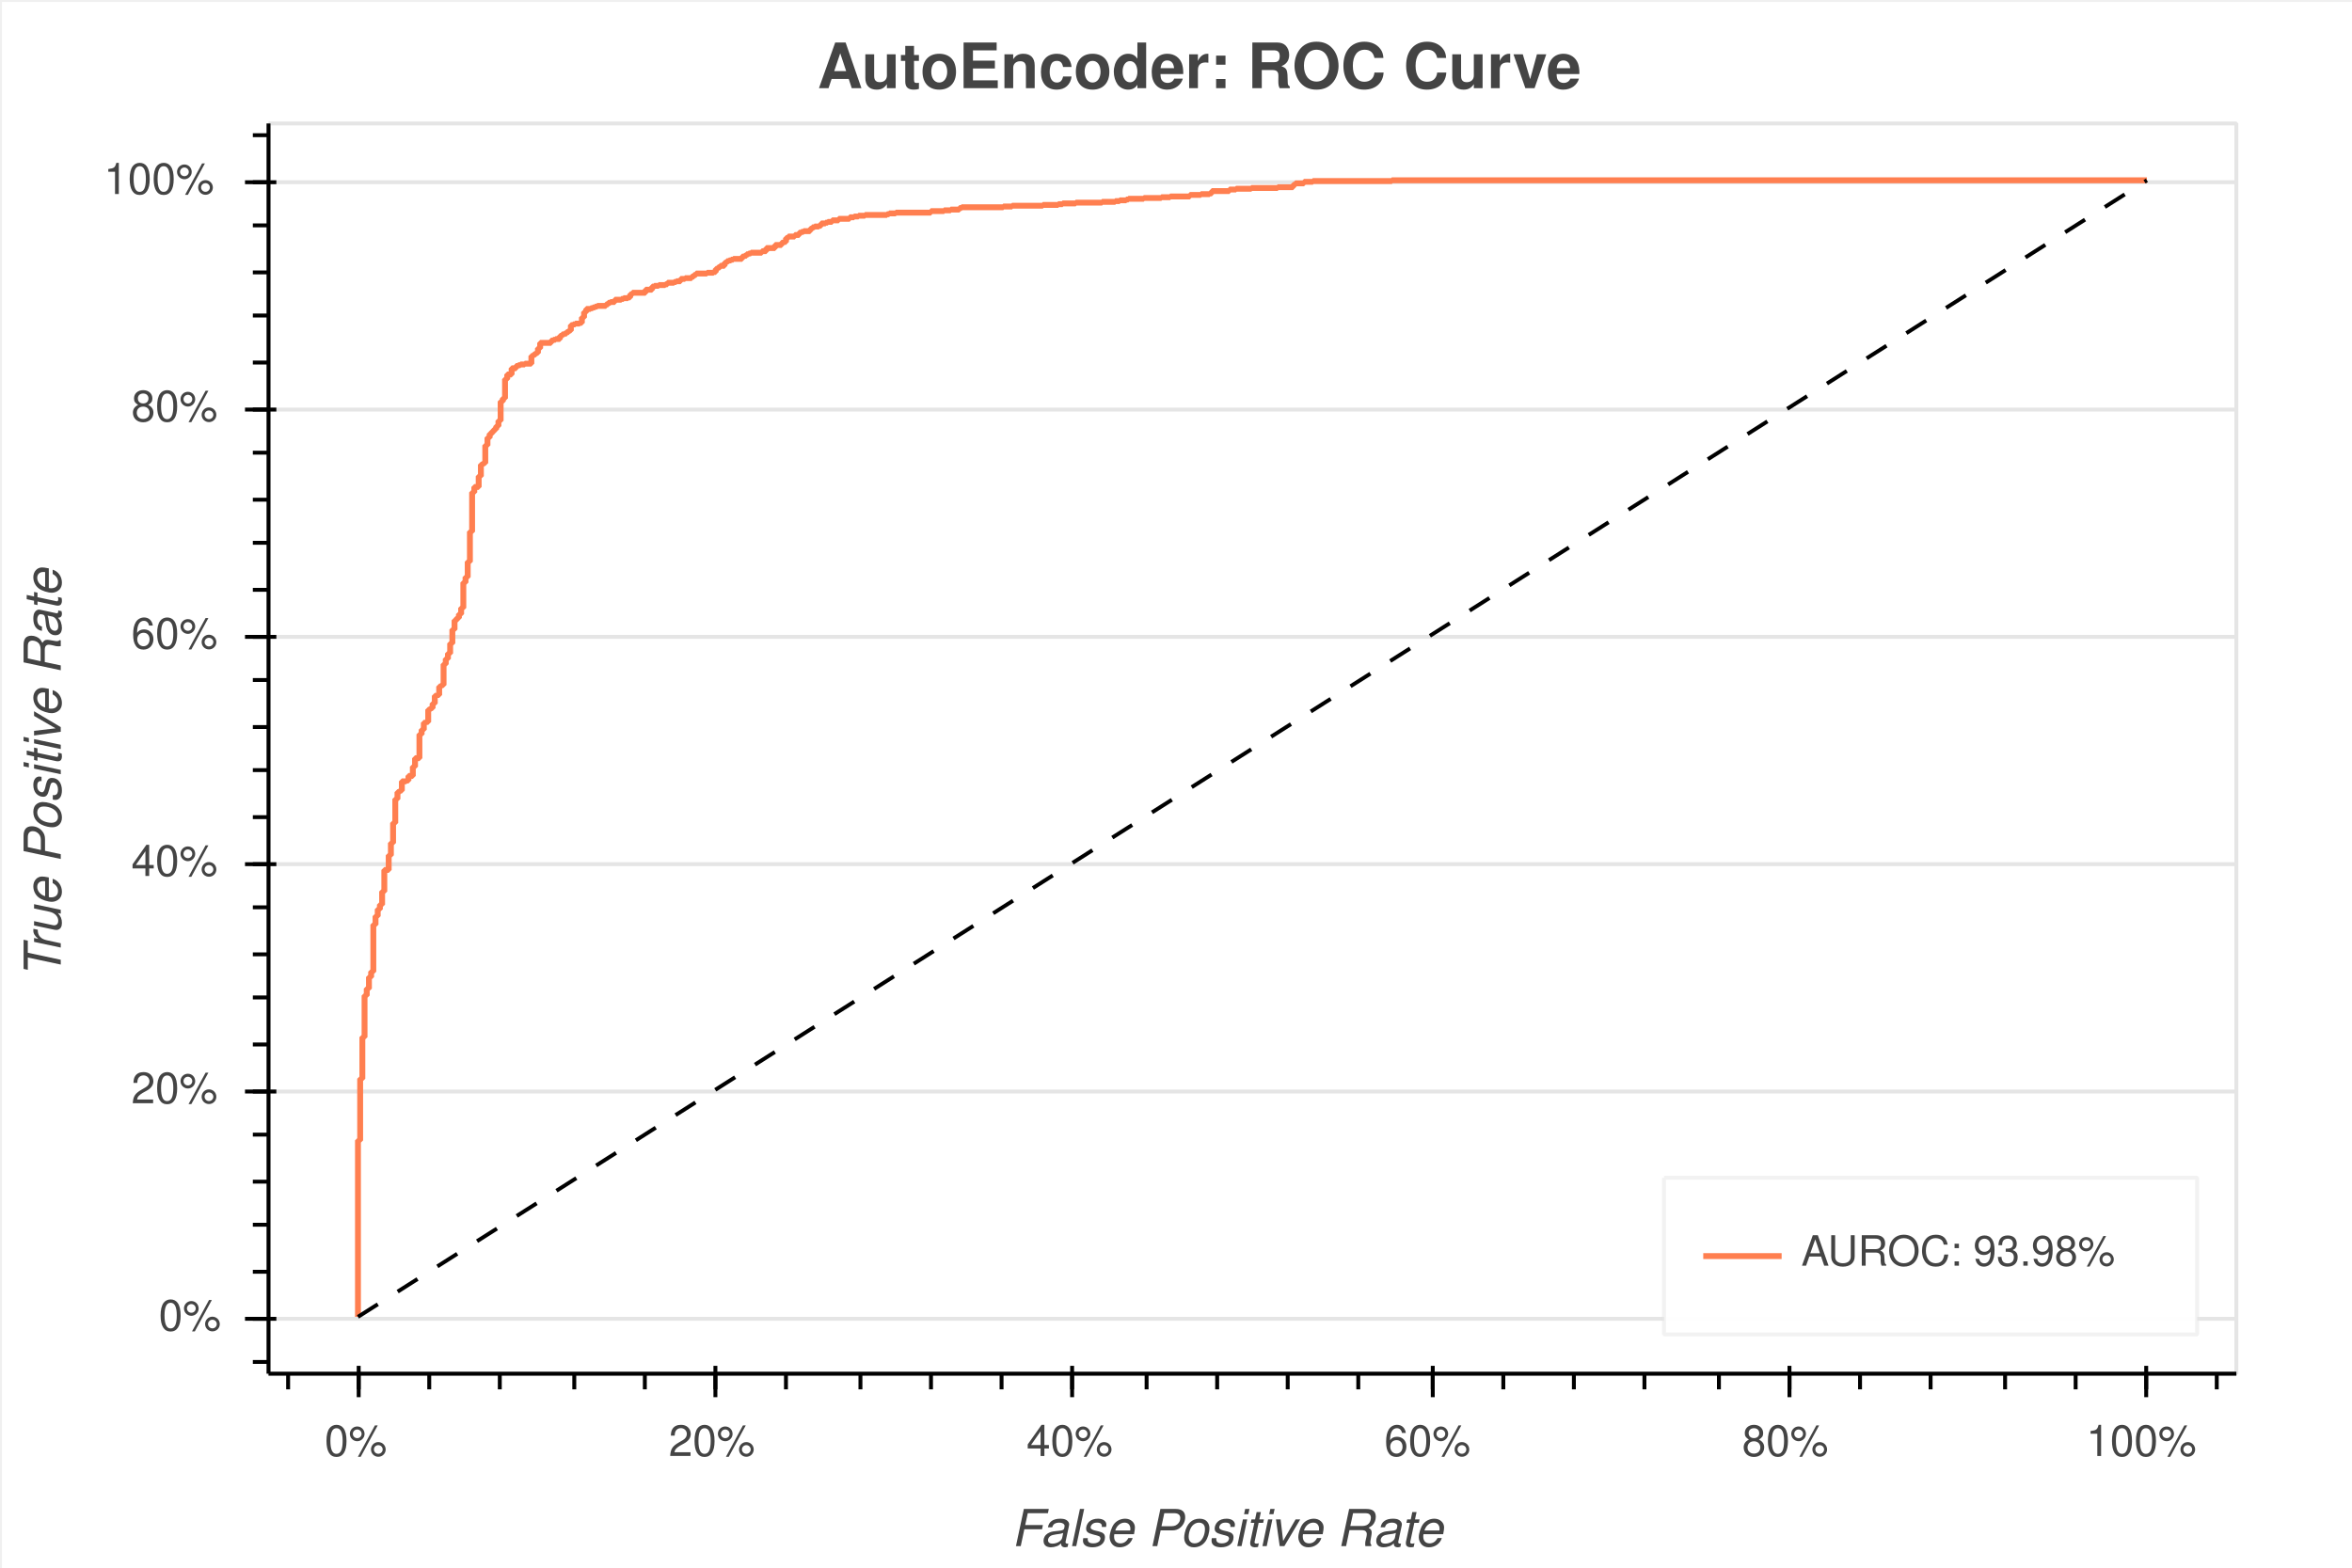
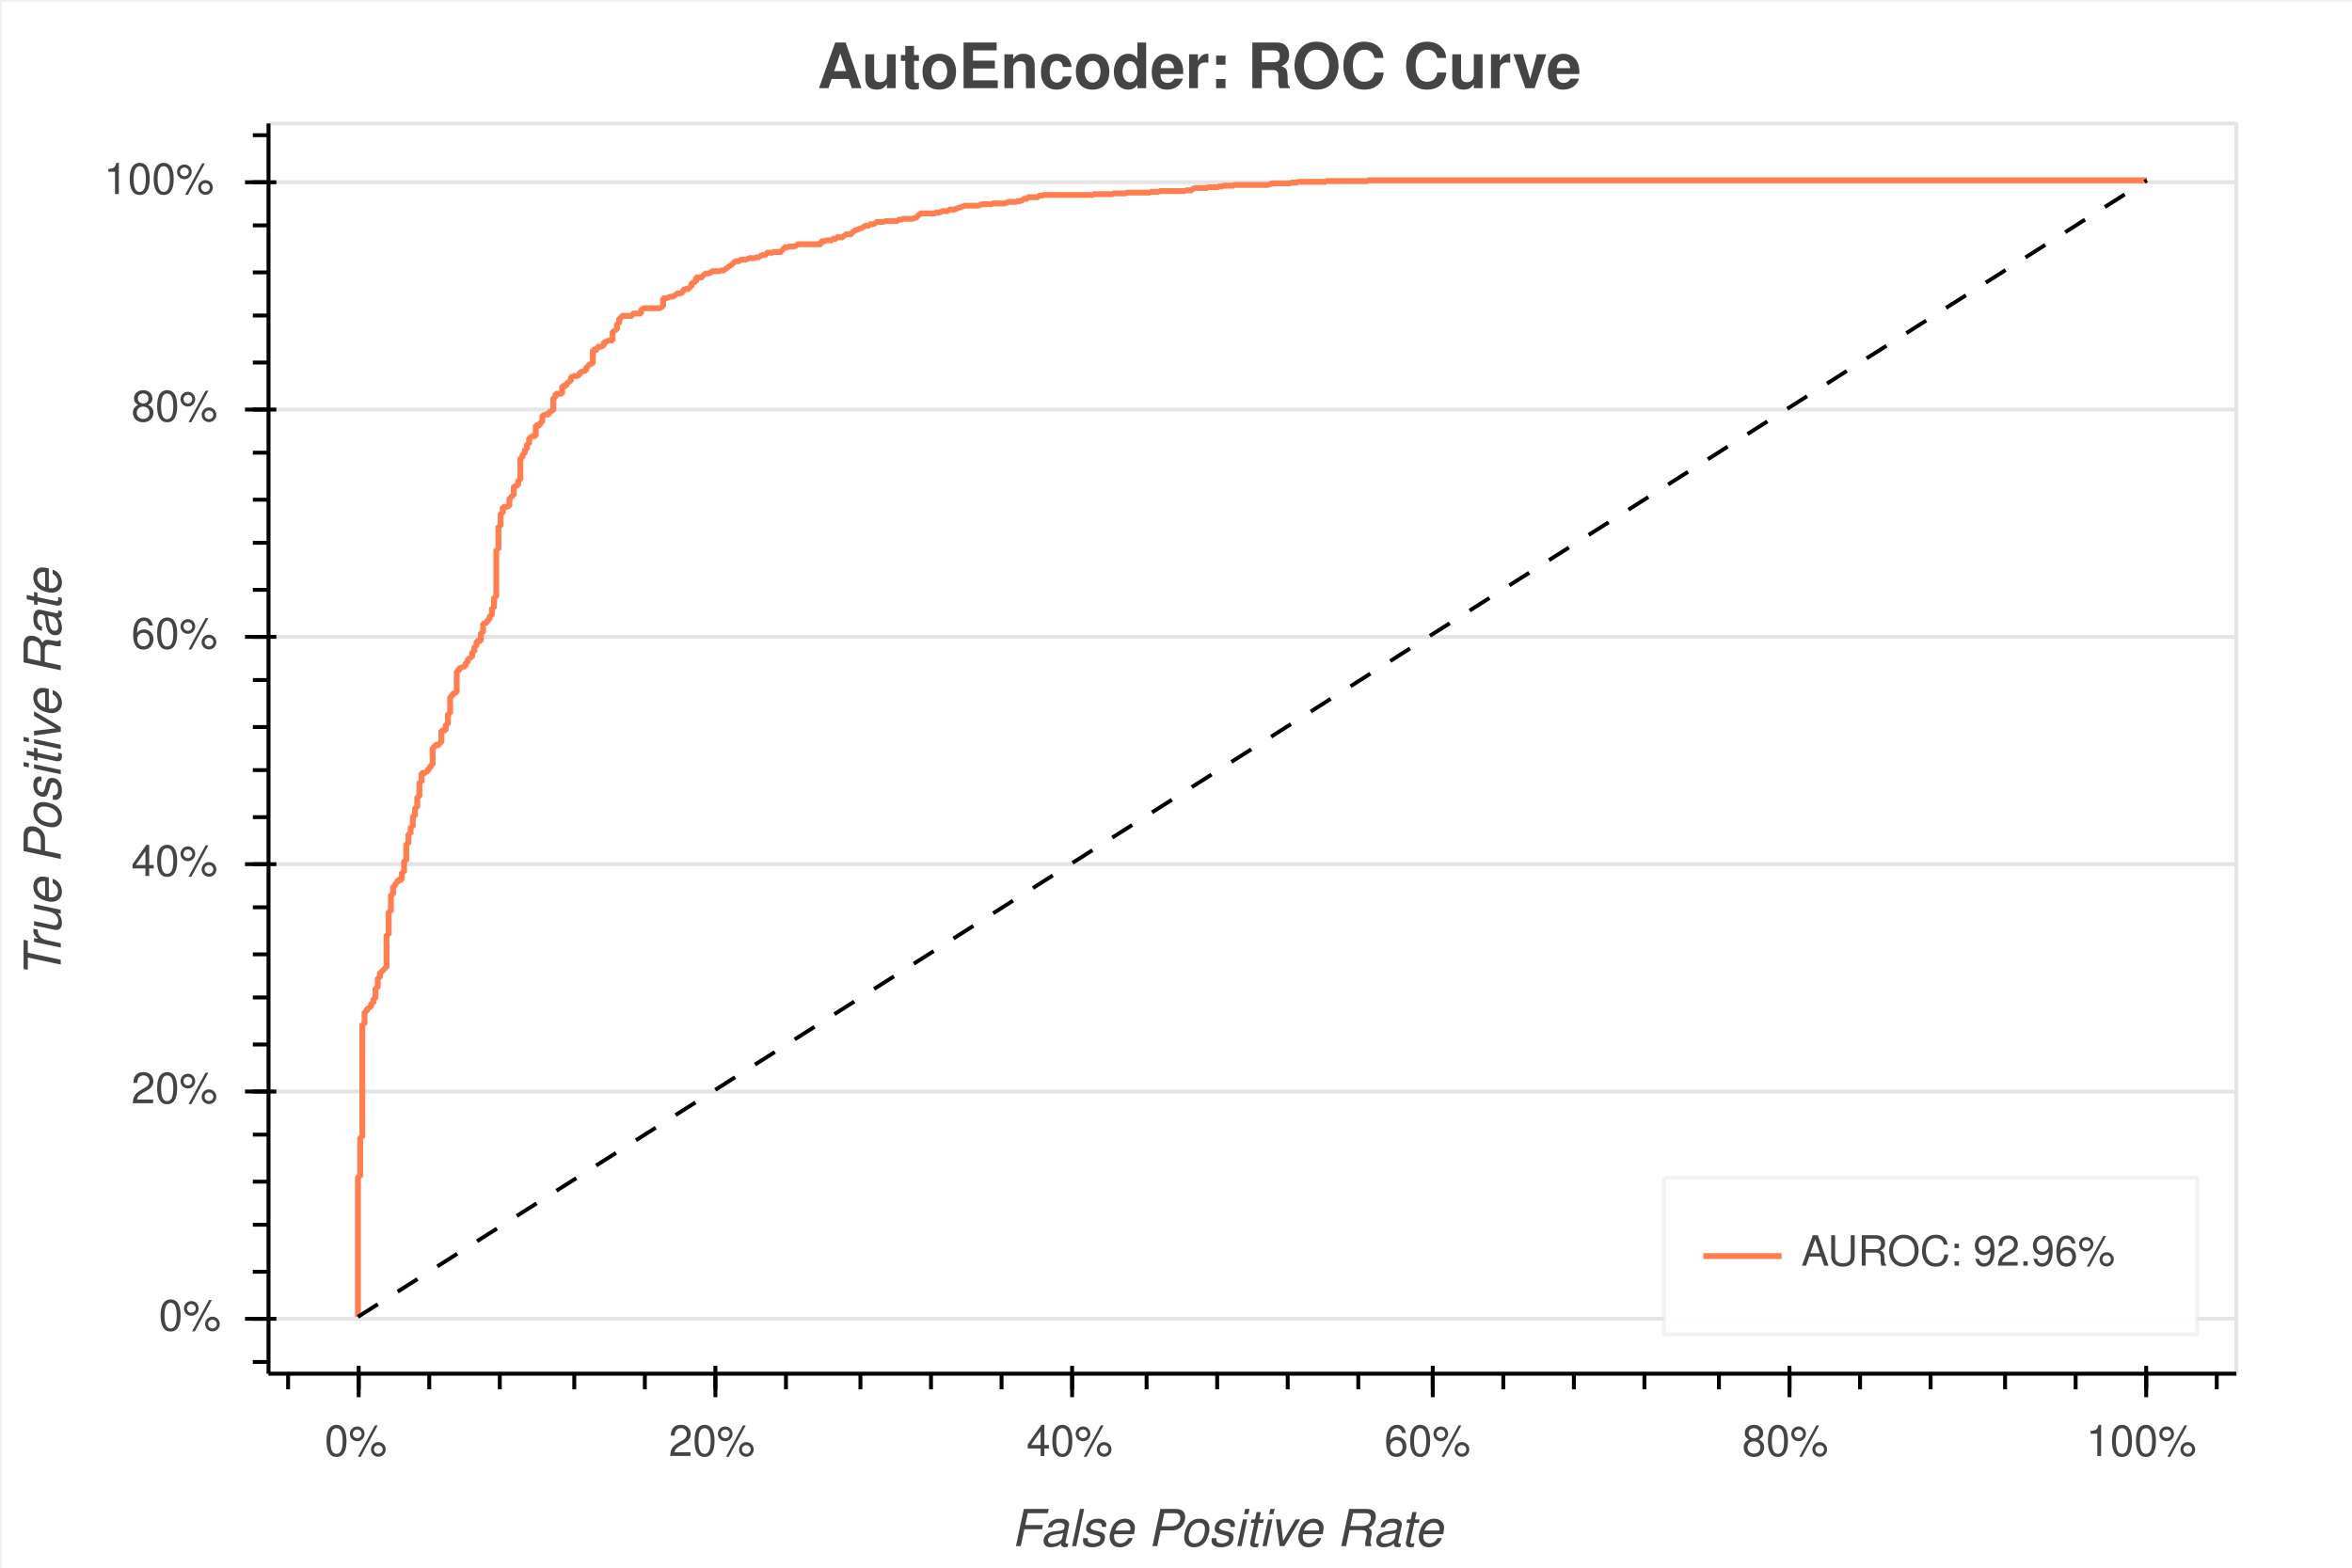
<svg xmlns="http://www.w3.org/2000/svg" version="1.1" width="600" height="400">
  <defs>
-     <clipPath id="nkvNWgSmSdDB">
+     <clipPath id="zTqoDwfEybAK">
      <path fill="none" stroke="none" d="M 68.5 31.5 L 570.5 31.5 L 570.5 350.5 L 68.5 350.5 L 68.5 31.5" />
    </clipPath>
-     <clipPath id="uJpitAOzqIXT">
+     <clipPath id="avkmGPbmodIn">
      <path fill="none" stroke="none" d="M 68.5 31.5 L 570.5 31.5 L 570.5 350.5 L 68.5 350.5 L 68.5 31.5" />
    </clipPath>
-     <clipPath id="krHoAgtGskmU">
+     <clipPath id="qqpzyABVOnqL">
      <path fill="none" stroke="none" d="M 68.5 31.5 L 570.5 31.5 L 570.5 350.5 L 68.5 350.5 L 68.5 31.5" />
    </clipPath>
-     <clipPath id="QnlmcRvwlecs">
+     <clipPath id="PznFGCFqaonL">
      <path fill="none" stroke="none" d="M 68.5 31.5 L 570.5 31.5 L 570.5 350.5 L 68.5 350.5 L 68.5 31.5" />
    </clipPath>
-     <clipPath id="qRmLFwkzZCcO">
+     <clipPath id="cmqOyDPFaoRl">
      <path fill="none" stroke="none" d="M 68.5 31.5 L 570.5 31.5 L 570.5 350.5 L 68.5 350.5 L 68.5 31.5" />
    </clipPath>
-     <clipPath id="ZwORbredbysW">
+     <clipPath id="sWRSkxtkZKVy">
      <path fill="none" stroke="none" d="M 68.5 31.5 L 570.5 31.5 L 570.5 350.5 L 68.5 350.5 L 68.5 31.5" />
    </clipPath>
  </defs>
  <path fill="rgb(255,255,255)" stroke="none" paint-order="stroke" d="M 0.5 0.5 L 600.5 0.5 L 600.5 400.5 L 0.5 400.5 L 0.5 0.5" fill-opacity="1" />
  <rect fill="#FFFFFF" stroke="none" x="68" y="31" width="502" height="319" transform="matrix(1, 0, 0, 1, 0.5, 0.5)" />
  <path fill="rgb(255,255,255)" stroke="none" paint-order="stroke" d="M 68.5 31.5 L 570.5 31.5 L 570.5 350.5 L 68.5 350.5 L 68.5 31.5" fill-opacity="1" />
  <path fill="none" stroke="rgb(229,229,229)" paint-order="fill" d="M 68.5 31.5 L 570.5 31.5 L 570.5 350.5 L 68.5 350.5 L 68.5 31.5" stroke-opacity="1" stroke-linejoin="bevel" stroke-miterlimit="10" stroke-dasharray="" />
-   <path fill="none" stroke="rgb(229,229,229)" paint-order="fill" d="M 68.5 336.5 L 570.5 336.5 M 68.5 278.5 L 570.5 278.5 M 68.5 220.5 L 570.5 220.5 M 68.5 162.5 L 570.5 162.5 M 68.5 104.5 L 570.5 104.5 M 68.5 46.5 L 570.5 46.5" stroke-opacity="1" stroke-linejoin="bevel" stroke-miterlimit="10" stroke-dasharray="" clip-path="url(#uJpitAOzqIXT)" />
-   <path fill="none" stroke="rgb(255,127,80)" paint-order="fill" d="M 91.318 336 L 91.318 335.803 L 91.318 290.976 L 91.878 290.976 L 91.878 275.247 L 92.438 275.247 L 92.438 264.631 L 92.998 264.631 L 92.998 254.014 L 93.558 254.014 L 93.558 252.244 L 94.118 252.244 L 94.118 249.295 L 94.678 249.295 L 94.678 247.919 L 95.238 247.919 L 95.238 235.925 L 95.798 235.925 L 95.798 233.763 L 96.358 233.763 L 96.358 231.993 L 96.918 231.993 L 96.918 230.814 L 97.478 230.814 L 97.478 227.471 L 98.038 227.471 L 98.038 221.966 L 99.158 221.966 L 99.158 218.231 L 99.718 218.231 L 99.718 215.085 L 100.277 215.085 L 100.277 209.973 L 100.837 209.973 L 100.837 203.878 L 101.397 203.878 L 101.397 202.108 L 101.957 202.108 L 101.957 201.715 L 102.517 201.715 L 102.517 199.356 L 103.637 199.356 L 103.637 199.159 L 104.197 199.159 L 104.197 197.98 L 105.317 197.98 L 105.317 195.62 L 105.877 195.62 L 105.877 193.458 L 106.997 193.458 L 106.997 187.363 L 107.557 187.363 L 107.557 186.183 L 108.117 186.183 L 108.117 184.414 L 108.677 184.414 L 108.677 184.217 L 109.237 184.217 L 109.237 181.071 L 109.797 181.071 L 109.797 180.678 L 110.357 180.678 L 110.357 179.498 L 110.917 179.498 L 110.917 177.532 L 111.477 177.532 L 111.477 177.336 L 112.037 177.336 L 112.037 175.173 L 112.596 175.173 L 112.596 174.78 L 113.156 174.78 L 113.156 169.471 L 113.716 169.471 L 113.716 168.095 L 114.276 168.095 L 114.276 166.719 L 114.836 166.719 L 114.836 164.163 L 115.396 164.163 L 115.396 160.624 L 115.956 160.624 L 115.956 158.264 L 116.516 158.264 L 116.516 157.675 L 117.076 157.675 L 117.076 156.692 L 117.636 156.692 L 117.636 155.119 L 118.196 155.119 L 118.196 148.631 L 118.756 148.631 L 118.756 147.254 L 119.316 147.254 L 119.316 143.322 L 119.876 143.322 L 119.876 135.654 L 120.436 135.654 L 120.436 125.627 L 120.996 125.627 L 120.996 124.251 L 122.116 124.251 L 122.116 121.498 L 122.676 121.498 L 122.676 118.549 L 123.236 118.549 L 123.236 118.156 L 123.796 118.156 L 123.796 113.634 L 124.356 113.634 L 124.356 111.668 L 124.916 111.668 L 124.916 110.685 L 125.475 110.685 L 125.475 110.095 L 126.035 110.095 L 126.035 109.505 L 126.595 109.505 L 126.595 108.719 L 127.155 108.719 L 127.155 107.342 L 127.715 107.342 L 127.715 102.427 L 128.275 102.427 L 128.275 101.641 L 128.835 101.641 L 128.835 96.725 L 129.395 96.725 L 129.395 95.546 L 130.515 95.546 L 130.515 93.973 L 131.635 93.973 L 131.635 93.383 L 132.195 93.383 L 132.195 93.186 L 132.755 93.186 L 132.755 92.99 L 133.875 92.99 L 133.875 92.793 L 135.555 92.793 L 135.555 90.827 L 136.115 90.827 L 136.115 90.434 L 136.675 90.434 L 136.675 90.041 L 137.235 90.041 L 137.235 88.861 L 137.794 88.861 L 137.794 87.485 L 140.594 87.485 L 140.594 86.895 L 141.154 86.895 L 141.154 86.698 L 141.714 86.698 L 141.714 86.502 L 142.834 86.502 L 142.834 85.715 L 143.394 85.715 L 143.394 85.322 L 143.954 85.322 L 143.954 85.125 L 144.514 85.125 L 144.514 84.732 L 145.074 84.732 L 145.074 84.339 L 145.634 84.339 L 145.634 82.963 L 146.194 82.963 L 146.194 82.766 L 146.754 82.766 L 146.754 82.569 L 147.874 82.569 L 147.874 82.373 L 148.434 82.373 L 148.434 80.997 L 148.994 80.997 L 148.994 79.62 L 149.554 79.62 L 149.554 78.834 L 150.673 78.834 L 150.673 78.637 L 151.233 78.637 L 151.233 78.441 L 151.793 78.441 L 151.793 78.244 L 152.353 78.244 L 152.353 78.047 L 154.593 78.047 L 154.593 77.654 L 155.153 77.654 L 155.153 77.261 L 155.713 77.261 L 155.713 77.064 L 156.833 77.064 L 156.833 76.475 L 158.513 76.475 L 158.513 76.278 L 159.073 76.278 L 159.073 76.081 L 160.193 76.081 L 160.193 75.885 L 160.753 75.885 L 160.753 75.098 L 161.313 75.098 L 161.313 74.705 L 164.672 74.705 L 164.672 73.919 L 166.352 73.919 L 166.352 73.132 L 166.912 73.132 L 166.912 72.936 L 168.032 72.936 L 168.032 72.739 L 169.712 72.739 L 169.712 72.542 L 170.272 72.542 L 170.272 72.149 L 171.952 72.149 L 171.952 71.953 L 172.512 71.953 L 172.512 71.756 L 173.632 71.756 L 173.632 71.166 L 174.752 71.166 L 174.752 70.969 L 176.431 70.969 L 176.431 70.576 L 176.991 70.576 L 176.991 70.183 L 177.551 70.183 L 177.551 69.79 L 180.351 69.79 L 180.351 69.593 L 182.031 69.593 L 182.031 69.397 L 182.591 69.397 L 182.591 68.61 L 183.151 68.61 L 183.151 68.217 L 183.711 68.217 L 183.711 67.824 L 184.831 67.824 L 184.831 67.037 L 185.391 67.037 L 185.391 66.644 L 185.951 66.644 L 185.951 66.447 L 186.511 66.447 L 186.511 66.251 L 187.071 66.251 L 187.071 66.054 L 189.31 66.054 L 189.31 65.464 L 189.87 65.464 L 189.87 65.268 L 190.43 65.268 L 190.43 64.875 L 190.99 64.875 L 190.99 64.678 L 191.55 64.678 L 191.55 64.481 L 194.35 64.481 L 194.35 64.088 L 195.47 64.088 L 195.47 63.302 L 197.71 63.302 L 197.71 62.515 L 199.39 62.515 L 199.39 61.925 L 199.95 61.925 L 199.95 61.729 L 200.509 61.729 L 200.509 60.746 L 201.069 60.746 L 201.069 60.353 L 202.749 60.353 L 202.749 59.959 L 203.869 59.959 L 203.869 59.369 L 204.429 59.369 L 204.429 59.173 L 204.989 59.173 L 204.989 58.976 L 206.669 58.976 L 206.669 58.386 L 207.229 58.386 L 207.229 57.993 L 207.789 57.993 L 207.789 57.797 L 208.909 57.797 L 208.909 57.6 L 209.469 57.6 L 209.469 57.01 L 210.589 57.01 L 210.589 56.814 L 211.149 56.814 L 211.149 56.617 L 212.269 56.617 L 212.269 56.224 L 213.948 56.224 L 213.948 55.831 L 216.748 55.831 L 216.748 55.437 L 217.868 55.437 L 217.868 55.241 L 218.988 55.241 L 218.988 55.044 L 220.668 55.044 L 220.668 54.847 L 226.267 54.847 L 226.267 54.651 L 226.827 54.651 L 226.827 54.454 L 228.507 54.454 L 228.507 54.258 L 237.467 54.258 L 237.467 53.864 L 240.826 53.864 L 240.826 53.668 L 242.506 53.668 L 242.506 53.471 L 244.746 53.471 L 244.746 53.078 L 245.306 53.078 L 245.306 52.881 L 255.945 52.881 L 255.945 52.685 L 258.185 52.685 L 258.185 52.488 L 266.024 52.488 L 266.024 52.292 L 269.944 52.292 L 269.944 52.095 L 271.064 52.095 L 271.064 51.898 L 274.424 51.898 L 274.424 51.702 L 281.143 51.702 L 281.143 51.505 L 284.503 51.505 L 284.503 51.308 L 285.623 51.308 L 285.623 51.112 L 287.303 51.112 L 287.303 50.915 L 287.863 50.915 L 287.863 50.719 L 291.782 50.719 L 291.782 50.522 L 296.262 50.522 L 296.262 50.325 L 298.502 50.325 L 298.502 50.129 L 303.541 50.129 L 303.541 49.736 L 306.341 49.736 L 306.341 49.539 L 308.581 49.539 L 308.581 49.342 L 309.141 49.342 L 309.141 48.753 L 313.62 48.753 L 313.62 48.359 L 315.3 48.359 L 315.3 48.163 L 319.22 48.163 L 319.22 47.966 L 325.939 47.966 L 325.939 47.769 L 329.859 47.769 L 329.859 47.18 L 330.419 47.18 L 330.419 46.786 L 332.659 46.786 L 332.659 46.393 L 334.899 46.393 L 334.899 46.197 L 355.057 46.197 L 355.057 46 L 547.682 46" stroke-opacity="1" stroke-linejoin="bevel" stroke-miterlimit="10" stroke-width="1.5" stroke-dasharray="" clip-path="url(#krHoAgtGskmU)" />
-   <path fill="none" stroke="rgb(0,0,0)" paint-order="fill" d="M 91.318 336 L 91.318 336 L 91.318 336 L 91.878 335.644 L 91.878 335.644 L 92.438 335.288 L 92.438 335.288 L 92.998 334.933 L 92.998 334.933 L 93.558 334.577 L 93.558 334.577 L 94.118 334.221 L 94.118 334.221 L 94.678 333.865 L 94.678 333.865 L 95.238 333.509 L 95.238 333.509 L 95.798 333.153 L 95.798 333.153 L 96.358 332.798 L 96.358 332.798 L 96.918 332.442 L 96.918 332.442 L 97.478 332.086 L 97.478 332.086 L 98.038 331.73 L 98.038 331.73 L 99.158 331.018 L 99.158 331.018 L 99.718 330.663 L 99.718 330.663 L 100.277 330.307 L 100.277 330.307 L 100.837 329.951 L 100.837 329.951 L 101.397 329.595 L 101.397 329.595 L 101.957 329.239 L 101.957 329.239 L 102.517 328.883 L 102.517 328.883 L 103.637 328.172 L 103.637 328.172 L 104.197 327.816 L 104.197 327.816 L 105.317 327.104 L 105.317 327.104 L 105.877 326.748 L 105.877 326.748 L 106.997 326.037 L 106.997 326.037 L 107.557 325.681 L 107.557 325.681 L 108.117 325.325 L 108.117 325.325 L 108.677 324.969 L 108.677 324.969 L 109.237 324.613 L 109.237 324.613 L 109.797 324.258 L 109.797 324.258 L 110.357 323.902 L 110.357 323.902 L 110.917 323.546 L 110.917 323.546 L 111.477 323.19 L 111.477 323.19 L 112.037 322.834 L 112.037 322.834 L 112.596 322.479 L 112.596 322.479 L 113.156 322.123 L 113.156 322.123 L 113.716 321.767 L 113.716 321.767 L 114.276 321.411 L 114.276 321.411 L 114.836 321.055 L 114.836 321.055 L 115.396 320.699 L 115.396 320.699 L 115.956 320.344 L 115.956 320.344 L 116.516 319.988 L 116.516 319.988 L 117.076 319.632 L 117.076 319.632 L 117.636 319.276 L 117.636 319.276 L 118.196 318.92 L 118.196 318.92 L 118.756 318.564 L 118.756 318.564 L 119.316 318.209 L 119.316 318.209 L 119.876 317.853 L 119.876 317.853 L 120.436 317.497 L 120.436 317.497 L 120.996 317.141 L 120.996 317.141 L 122.116 316.429 L 122.116 316.429 L 122.676 316.074 L 122.676 316.074 L 123.236 315.718 L 123.236 315.718 L 123.796 315.362 L 123.796 315.362 L 124.356 315.006 L 124.356 315.006 L 124.916 314.65 L 124.916 314.65 L 125.475 314.294 L 125.475 314.294 L 126.035 313.939 L 126.035 313.939 L 126.595 313.583 L 126.595 313.583 L 127.155 313.227 L 127.155 313.227 L 127.715 312.871 L 127.715 312.871 L 128.275 312.515 L 128.275 312.515 L 128.835 312.16 L 128.835 312.16 L 129.395 311.804 L 129.395 311.804 L 130.515 311.092 L 130.515 311.092 L 131.635 310.38 L 131.635 310.38 L 132.195 310.025 L 132.195 310.025 L 132.755 309.669 L 132.755 309.669 L 133.875 308.957 L 133.875 308.957 L 135.555 307.89 L 135.555 307.89 L 136.115 307.534 L 136.115 307.534 L 136.675 307.178 L 136.675 307.178 L 137.235 306.822 L 137.235 306.822 L 137.794 306.466 L 137.794 306.466 L 140.594 304.687 L 140.594 304.687 L 141.154 304.331 L 141.154 304.331 L 141.714 303.975 L 141.714 303.975 L 142.834 303.264 L 142.834 303.264 L 143.394 302.908 L 143.394 302.908 L 143.954 302.552 L 143.954 302.552 L 144.514 302.196 L 144.514 302.196 L 145.074 301.84 L 145.074 301.84 L 145.634 301.485 L 145.634 301.485 L 146.194 301.129 L 146.194 301.129 L 146.754 300.773 L 146.754 300.773 L 147.874 300.061 L 147.874 300.061 L 148.434 299.706 L 148.434 299.706 L 148.994 299.35 L 148.994 299.35 L 149.554 298.994 L 149.554 298.994 L 150.673 298.282 L 150.673 298.282 L 151.233 297.926 L 151.233 297.926 L 151.793 297.571 L 151.793 297.571 L 152.353 297.215 L 152.353 297.215 L 154.593 295.791 L 154.593 295.791 L 155.153 295.436 L 155.153 295.436 L 155.713 295.08 L 155.713 295.08 L 156.833 294.368 L 156.833 294.368 L 158.513 293.301 L 158.513 293.301 L 159.073 292.945 L 159.073 292.945 L 160.193 292.233 L 160.193 292.233 L 160.753 291.877 L 160.753 291.877 L 161.313 291.521 L 161.313 291.521 L 164.672 289.387 L 164.672 289.387 L 166.352 288.319 L 166.352 288.319 L 166.912 287.963 L 166.912 287.963 L 168.032 287.252 L 168.032 287.252 L 169.712 286.184 L 169.712 286.184 L 170.272 285.828 L 170.272 285.828 L 171.952 284.761 L 171.952 284.761 L 172.512 284.405 L 172.512 284.405 L 173.632 283.693 L 173.632 283.693 L 174.752 282.982 L 174.752 282.982 L 176.431 281.914 L 176.431 281.914 L 176.991 281.558 L 176.991 281.558 L 177.551 281.202 L 177.551 281.202 L 180.351 279.423 L 180.351 279.423 L 182.031 278.356 L 182.031 278.356 L 182.591 278 L 182.591 278 L 183.151 277.644 L 183.151 277.644 L 183.711 277.288 L 183.711 277.288 L 184.831 276.577 L 184.831 276.577 L 185.391 276.221 L 185.391 276.221 L 185.951 275.865 L 185.951 275.865 L 186.511 275.509 L 186.511 275.509 L 187.071 275.153 L 187.071 275.153 L 189.31 273.73 L 189.31 273.73 L 189.87 273.374 L 189.87 273.374 L 190.43 273.018 L 190.43 273.018 L 190.99 272.663 L 190.99 272.663 L 191.55 272.307 L 191.55 272.307 L 194.35 270.528 L 194.35 270.528 L 195.47 269.816 L 195.47 269.816 L 197.71 268.393 L 197.71 268.393 L 199.39 267.325 L 199.39 267.325 L 199.95 266.969 L 199.95 266.969 L 200.509 266.613 L 200.509 266.613 L 201.069 266.258 L 201.069 266.258 L 202.749 265.19 L 202.749 265.19 L 203.869 264.479 L 203.869 264.479 L 204.429 264.123 L 204.429 264.123 L 204.989 263.767 L 204.989 263.767 L 206.669 262.699 L 206.669 262.699 L 207.229 262.344 L 207.229 262.344 L 207.789 261.988 L 207.789 261.988 L 208.909 261.276 L 208.909 261.276 L 209.469 260.92 L 209.469 260.92 L 210.589 260.209 L 210.589 260.209 L 211.149 259.853 L 211.149 259.853 L 212.269 259.141 L 212.269 259.141 L 213.948 258.074 L 213.948 258.074 L 216.748 256.294 L 216.748 256.294 L 217.868 255.583 L 217.868 255.583 L 218.988 254.871 L 218.988 254.871 L 220.668 253.804 L 220.668 253.804 L 226.267 250.245 L 226.267 250.245 L 226.827 249.89 L 226.827 249.89 L 228.507 248.822 L 228.507 248.822 L 237.467 243.129 L 237.467 243.129 L 240.826 240.994 L 240.826 240.994 L 242.506 239.926 L 242.506 239.926 L 244.746 238.503 L 244.746 238.503 L 245.306 238.147 L 245.306 238.147 L 255.945 231.387 L 255.945 231.387 L 258.185 229.963 L 258.185 229.963 L 266.024 224.982 L 266.024 224.982 L 269.944 222.491 L 269.944 222.491 L 271.064 221.779 L 271.064 221.779 L 274.424 219.644 L 274.424 219.644 L 281.143 215.374 L 281.143 215.374 L 284.503 213.239 L 284.503 213.239 L 285.623 212.528 L 285.623 212.528 L 287.303 211.46 L 287.303 211.46 L 287.863 211.104 L 287.863 211.104 L 291.782 208.613 L 291.782 208.613 L 296.262 205.767 L 296.262 205.767 L 298.502 204.344 L 298.502 204.344 L 303.541 201.141 L 303.541 201.141 L 306.341 199.362 L 306.341 199.362 L 308.581 197.939 L 308.581 197.939 L 309.141 197.583 L 309.141 197.583 L 313.62 194.736 L 313.62 194.736 L 315.3 193.669 L 315.3 193.669 L 319.22 191.178 L 319.22 191.178 L 325.939 186.908 L 325.939 186.908 L 329.859 184.417 L 329.859 184.417 L 330.419 184.061 L 330.419 184.061 L 332.659 182.638 L 332.659 182.638 L 334.899 181.215 L 334.899 181.215 L 355.057 168.405 L 355.057 168.405 L 547.682 46" stroke-opacity="1" stroke-linejoin="bevel" stroke-miterlimit="10" stroke-dasharray="6" clip-path="url(#QnlmcRvwlecs)" />
+   <path fill="none" stroke="rgb(229,229,229)" paint-order="fill" d="M 68.5 336.5 L 570.5 336.5 M 68.5 278.5 L 570.5 278.5 M 68.5 220.5 L 570.5 220.5 M 68.5 162.5 L 570.5 162.5 M 68.5 104.5 L 570.5 104.5 M 68.5 46.5 L 570.5 46.5" stroke-opacity="1" stroke-linejoin="bevel" stroke-miterlimit="10" stroke-dasharray="" clip-path="url(#avkmGPbmodIn)" />
+   <path fill="none" stroke="rgb(255,127,80)" paint-order="fill" d="M 91.318 336 L 91.318 335.803 L 91.318 300.217 L 91.878 300.217 L 91.878 290.19 L 92.438 290.19 L 92.438 261.288 L 92.998 261.288 L 92.998 258.142 L 93.558 258.142 L 93.558 257.356 L 94.118 257.356 L 94.118 256.963 L 94.678 256.963 L 94.678 255.98 L 95.238 255.98 L 95.238 254.8 L 95.798 254.8 L 95.798 252.047 L 96.358 252.047 L 96.358 249.492 L 96.918 249.492 L 96.918 248.115 L 97.478 248.115 L 97.478 247.525 L 98.038 247.525 L 98.038 246.936 L 98.598 246.936 L 98.598 238.481 L 99.158 238.481 L 99.158 232.583 L 99.718 232.583 L 99.718 228.258 L 100.277 228.258 L 100.277 226.095 L 100.837 226.095 L 100.837 225.308 L 101.397 225.308 L 101.397 224.522 L 102.517 224.522 L 102.517 222.556 L 103.077 222.556 L 103.077 219.607 L 103.637 219.607 L 103.637 215.281 L 104.197 215.281 L 104.197 212.725 L 104.757 212.725 L 104.757 210.956 L 105.317 210.956 L 105.317 208.203 L 105.877 208.203 L 105.877 206.041 L 106.437 206.041 L 106.437 203.288 L 106.997 203.288 L 106.997 199.553 L 107.557 199.553 L 107.557 197.193 L 108.677 197.193 L 108.677 196.8 L 109.237 196.8 L 109.237 196.014 L 109.797 196.014 L 109.797 195.227 L 110.357 195.227 L 110.357 190.705 L 110.917 190.705 L 110.917 190.115 L 112.037 190.115 L 112.037 189.525 L 112.596 189.525 L 112.596 186.38 L 113.716 186.38 L 113.716 184.807 L 114.276 184.807 L 114.276 182.054 L 114.836 182.054 L 114.836 177.729 L 115.396 177.729 L 115.396 176.942 L 115.956 176.942 L 115.956 176.746 L 116.516 176.746 L 116.516 171.241 L 117.076 171.241 L 117.076 170.454 L 117.636 170.454 L 117.636 170.258 L 118.196 170.258 L 118.196 170.061 L 118.756 170.061 L 118.756 169.078 L 119.316 169.078 L 119.316 168.095 L 119.876 168.095 L 119.876 167.702 L 120.436 167.702 L 120.436 166.325 L 120.996 166.325 L 120.996 164.949 L 121.556 164.949 L 121.556 163.573 L 122.676 163.573 L 122.676 161.41 L 123.236 161.41 L 123.236 159.051 L 123.796 159.051 L 123.796 158.854 L 124.356 158.854 L 124.356 158.068 L 124.916 158.068 L 124.916 157.085 L 125.475 157.085 L 125.475 155.119 L 126.035 155.119 L 126.035 152.366 L 126.595 152.366 L 126.595 140.176 L 127.155 140.176 L 127.155 134.278 L 127.715 134.278 L 127.715 130.936 L 128.275 130.936 L 128.275 129.363 L 129.395 129.363 L 129.395 129.166 L 129.955 129.166 L 129.955 127.003 L 130.515 127.003 L 130.515 126.414 L 131.075 126.414 L 131.075 124.054 L 131.635 124.054 L 131.635 123.858 L 132.195 123.858 L 132.195 122.481 L 132.755 122.481 L 132.755 116.78 L 133.315 116.78 L 133.315 115.797 L 133.875 115.797 L 133.875 114.617 L 134.435 114.617 L 134.435 113.241 L 134.995 113.241 L 134.995 111.668 L 135.555 111.668 L 135.555 111.275 L 136.675 111.275 L 136.675 108.522 L 137.794 108.522 L 137.794 107.736 L 138.354 107.736 L 138.354 105.966 L 138.914 105.966 L 138.914 105.769 L 140.034 105.769 L 140.034 104.983 L 140.594 104.983 L 140.594 104.786 L 141.154 104.786 L 141.154 101.444 L 141.714 101.444 L 141.714 100.461 L 143.394 100.461 L 143.394 98.495 L 144.514 98.495 L 144.514 97.708 L 145.074 97.708 L 145.074 97.315 L 145.634 97.315 L 145.634 96.136 L 146.194 96.136 L 146.194 95.939 L 147.314 95.939 L 147.314 95.742 L 147.874 95.742 L 147.874 94.956 L 148.434 94.956 L 148.434 94.759 L 148.994 94.759 L 148.994 94.563 L 149.554 94.563 L 149.554 93.58 L 150.113 93.58 L 150.113 92.99 L 150.673 92.99 L 150.673 92.793 L 151.233 92.793 L 151.233 89.254 L 152.353 89.254 L 152.353 88.468 L 153.473 88.468 L 153.473 88.271 L 154.033 88.271 L 154.033 87.288 L 154.593 87.288 L 154.593 87.092 L 155.153 87.092 L 155.153 86.895 L 156.273 86.895 L 156.273 84.536 L 156.833 84.536 L 156.833 84.142 L 157.393 84.142 L 157.393 82.569 L 157.953 82.569 L 157.953 81.193 L 158.513 81.193 L 158.513 80.603 L 161.313 80.603 L 161.313 80.014 L 163.552 80.014 L 163.552 78.834 L 164.112 78.834 L 164.112 78.637 L 168.592 78.637 L 168.592 78.244 L 169.152 78.244 L 169.152 76.081 L 170.272 76.081 L 170.272 75.885 L 170.832 75.885 L 170.832 75.688 L 171.952 75.688 L 171.952 75.295 L 172.512 75.295 L 172.512 74.902 L 173.632 74.902 L 173.632 74.705 L 174.192 74.705 L 174.192 73.919 L 174.752 73.919 L 174.752 73.722 L 175.871 73.722 L 175.871 73.132 L 176.431 73.132 L 176.431 72.149 L 176.991 72.149 L 176.991 71.953 L 177.551 71.953 L 177.551 70.773 L 179.231 70.773 L 179.231 70.183 L 179.791 70.183 L 179.791 69.79 L 180.911 69.79 L 180.911 69.593 L 181.471 69.593 L 181.471 69.2 L 183.711 69.2 L 183.711 69.003 L 184.831 69.003 L 184.831 68.61 L 185.391 68.61 L 185.391 68.217 L 185.951 68.217 L 185.951 67.824 L 186.511 67.824 L 186.511 67.431 L 187.071 67.431 L 187.071 66.841 L 187.631 66.841 L 187.631 66.644 L 188.75 66.644 L 188.75 66.251 L 190.43 66.251 L 190.43 66.054 L 190.99 66.054 L 190.99 65.858 L 192.67 65.858 L 192.67 65.661 L 193.79 65.661 L 193.79 65.268 L 194.35 65.268 L 194.35 65.071 L 195.47 65.071 L 195.47 64.481 L 197.15 64.481 L 197.15 64.285 L 199.39 64.285 L 199.39 63.695 L 199.95 63.695 L 199.95 63.105 L 201.069 63.105 L 201.069 62.908 L 202.749 62.908 L 202.749 62.712 L 203.309 62.712 L 203.309 62.319 L 209.469 62.319 L 209.469 61.532 L 210.589 61.532 L 210.589 61.336 L 212.269 61.336 L 212.269 60.942 L 213.388 60.942 L 213.388 60.549 L 215.068 60.549 L 215.068 60.156 L 215.628 60.156 L 215.628 59.763 L 217.308 59.763 L 217.308 59.173 L 217.868 59.173 L 217.868 58.78 L 218.428 58.78 L 218.428 58.583 L 218.988 58.583 L 218.988 58.386 L 219.548 58.386 L 219.548 58.19 L 220.108 58.19 L 220.108 57.797 L 220.668 57.797 L 220.668 57.6 L 221.788 57.6 L 221.788 57.207 L 222.908 57.207 L 222.908 57.01 L 223.468 57.01 L 223.468 56.617 L 225.707 56.617 L 225.707 56.42 L 229.067 56.42 L 229.067 56.027 L 230.187 56.027 L 230.187 55.831 L 232.987 55.831 L 232.987 55.634 L 233.547 55.634 L 233.547 55.437 L 234.107 55.437 L 234.107 54.847 L 234.667 54.847 L 234.667 54.454 L 238.586 54.454 L 238.586 54.258 L 239.706 54.258 L 239.706 54.061 L 240.266 54.061 L 240.266 53.864 L 241.946 53.864 L 241.946 53.471 L 243.626 53.471 L 243.626 53.275 L 244.186 53.275 L 244.186 53.078 L 244.746 53.078 L 244.746 52.881 L 245.306 52.881 L 245.306 52.685 L 245.866 52.685 L 245.866 52.488 L 249.786 52.488 L 249.786 52.292 L 250.346 52.292 L 250.346 52.095 L 253.145 52.095 L 253.145 51.898 L 256.505 51.898 L 256.505 51.702 L 257.065 51.702 L 257.065 51.505 L 259.305 51.505 L 259.305 51.308 L 260.425 51.308 L 260.425 51.112 L 260.985 51.112 L 260.985 50.719 L 262.105 50.719 L 262.105 50.325 L 264.904 50.325 L 264.904 49.932 L 266.024 49.932 L 266.024 49.736 L 278.903 49.736 L 278.903 49.539 L 283.943 49.539 L 283.943 49.342 L 287.303 49.342 L 287.303 49.146 L 293.462 49.146 L 293.462 48.949 L 295.702 48.949 L 295.702 48.753 L 302.421 48.753 L 302.421 48.556 L 304.101 48.556 L 304.101 48.163 L 304.661 48.163 L 304.661 47.966 L 308.021 47.966 L 308.021 47.769 L 310.821 47.769 L 310.821 47.573 L 311.941 47.573 L 311.941 47.376 L 314.74 47.376 L 314.74 47.18 L 323.7 47.18 L 323.7 46.983 L 324.26 46.983 L 324.26 46.786 L 329.299 46.786 L 329.299 46.59 L 330.979 46.59 L 330.979 46.393 L 338.259 46.393 L 338.259 46.197 L 343.298 46.197 L 344.418 46.197 L 348.898 46.197 L 348.898 46 L 547.682 46" stroke-opacity="1" stroke-linejoin="bevel" stroke-miterlimit="10" stroke-width="1.5" stroke-dasharray="" clip-path="url(#qqpzyABVOnqL)" />
+   <path fill="none" stroke="rgb(0,0,0)" paint-order="fill" d="M 91.318 336 L 91.318 336 L 91.318 336 L 91.878 335.644 L 91.878 335.644 L 92.438 335.288 L 92.438 335.288 L 92.998 334.933 L 92.998 334.933 L 93.558 334.577 L 93.558 334.577 L 94.118 334.221 L 94.118 334.221 L 94.678 333.865 L 94.678 333.865 L 95.238 333.509 L 95.238 333.509 L 95.798 333.153 L 95.798 333.153 L 96.358 332.798 L 96.358 332.798 L 96.918 332.442 L 96.918 332.442 L 97.478 332.086 L 97.478 332.086 L 98.038 331.73 L 98.038 331.73 L 98.598 331.374 L 98.598 331.374 L 99.158 331.018 L 99.158 331.018 L 99.718 330.663 L 99.718 330.663 L 100.277 330.307 L 100.277 330.307 L 100.837 329.951 L 100.837 329.951 L 101.397 329.595 L 101.397 329.595 L 102.517 328.883 L 102.517 328.883 L 103.077 328.528 L 103.077 328.528 L 103.637 328.172 L 103.637 328.172 L 104.197 327.816 L 104.197 327.816 L 104.757 327.46 L 104.757 327.46 L 105.317 327.104 L 105.317 327.104 L 105.877 326.748 L 105.877 326.748 L 106.437 326.393 L 106.437 326.393 L 106.997 326.037 L 106.997 326.037 L 107.557 325.681 L 107.557 325.681 L 108.677 324.969 L 108.677 324.969 L 109.237 324.613 L 109.237 324.613 L 109.797 324.258 L 109.797 324.258 L 110.357 323.902 L 110.357 323.902 L 110.917 323.546 L 110.917 323.546 L 112.037 322.834 L 112.037 322.834 L 112.596 322.479 L 112.596 322.479 L 113.716 321.767 L 113.716 321.767 L 114.276 321.411 L 114.276 321.411 L 114.836 321.055 L 114.836 321.055 L 115.396 320.699 L 115.396 320.699 L 115.956 320.344 L 115.956 320.344 L 116.516 319.988 L 116.516 319.988 L 117.076 319.632 L 117.076 319.632 L 117.636 319.276 L 117.636 319.276 L 118.196 318.92 L 118.196 318.92 L 118.756 318.564 L 118.756 318.564 L 119.316 318.209 L 119.316 318.209 L 119.876 317.853 L 119.876 317.853 L 120.436 317.497 L 120.436 317.497 L 120.996 317.141 L 120.996 317.141 L 121.556 316.785 L 121.556 316.785 L 122.676 316.074 L 122.676 316.074 L 123.236 315.718 L 123.236 315.718 L 123.796 315.362 L 123.796 315.362 L 124.356 315.006 L 124.356 315.006 L 124.916 314.65 L 124.916 314.65 L 125.475 314.294 L 125.475 314.294 L 126.035 313.939 L 126.035 313.939 L 126.595 313.583 L 126.595 313.583 L 127.155 313.227 L 127.155 313.227 L 127.715 312.871 L 127.715 312.871 L 128.275 312.515 L 128.275 312.515 L 129.395 311.804 L 129.395 311.804 L 129.955 311.448 L 129.955 311.448 L 130.515 311.092 L 130.515 311.092 L 131.075 310.736 L 131.075 310.736 L 131.635 310.38 L 131.635 310.38 L 132.195 310.025 L 132.195 310.025 L 132.755 309.669 L 132.755 309.669 L 133.315 309.313 L 133.315 309.313 L 133.875 308.957 L 133.875 308.957 L 134.435 308.601 L 134.435 308.601 L 134.995 308.245 L 134.995 308.245 L 135.555 307.89 L 135.555 307.89 L 136.675 307.178 L 136.675 307.178 L 137.794 306.466 L 137.794 306.466 L 138.354 306.11 L 138.354 306.11 L 138.914 305.755 L 138.914 305.755 L 140.034 305.043 L 140.034 305.043 L 140.594 304.687 L 140.594 304.687 L 141.154 304.331 L 141.154 304.331 L 141.714 303.975 L 141.714 303.975 L 143.394 302.908 L 143.394 302.908 L 144.514 302.196 L 144.514 302.196 L 145.074 301.84 L 145.074 301.84 L 145.634 301.485 L 145.634 301.485 L 146.194 301.129 L 146.194 301.129 L 147.314 300.417 L 147.314 300.417 L 147.874 300.061 L 147.874 300.061 L 148.434 299.706 L 148.434 299.706 L 148.994 299.35 L 148.994 299.35 L 149.554 298.994 L 149.554 298.994 L 150.113 298.638 L 150.113 298.638 L 150.673 298.282 L 150.673 298.282 L 151.233 297.926 L 151.233 297.926 L 152.353 297.215 L 152.353 297.215 L 153.473 296.503 L 153.473 296.503 L 154.033 296.147 L 154.033 296.147 L 154.593 295.791 L 154.593 295.791 L 155.153 295.436 L 155.153 295.436 L 156.273 294.724 L 156.273 294.724 L 156.833 294.368 L 156.833 294.368 L 157.393 294.012 L 157.393 294.012 L 157.953 293.656 L 157.953 293.656 L 158.513 293.301 L 158.513 293.301 L 161.313 291.521 L 161.313 291.521 L 163.552 290.098 L 163.552 290.098 L 164.112 289.742 L 164.112 289.742 L 168.592 286.896 L 168.592 286.896 L 169.152 286.54 L 169.152 286.54 L 170.272 285.828 L 170.272 285.828 L 170.832 285.472 L 170.832 285.472 L 171.952 284.761 L 171.952 284.761 L 172.512 284.405 L 172.512 284.405 L 173.632 283.693 L 173.632 283.693 L 174.192 283.337 L 174.192 283.337 L 174.752 282.982 L 174.752 282.982 L 175.871 282.27 L 175.871 282.27 L 176.431 281.914 L 176.431 281.914 L 176.991 281.558 L 176.991 281.558 L 177.551 281.202 L 177.551 281.202 L 179.231 280.135 L 179.231 280.135 L 179.791 279.779 L 179.791 279.779 L 180.911 279.067 L 180.911 279.067 L 181.471 278.712 L 181.471 278.712 L 183.711 277.288 L 183.711 277.288 L 184.831 276.577 L 184.831 276.577 L 185.391 276.221 L 185.391 276.221 L 185.951 275.865 L 185.951 275.865 L 186.511 275.509 L 186.511 275.509 L 187.071 275.153 L 187.071 275.153 L 187.631 274.798 L 187.631 274.798 L 188.75 274.086 L 188.75 274.086 L 190.43 273.018 L 190.43 273.018 L 190.99 272.663 L 190.99 272.663 L 192.67 271.595 L 192.67 271.595 L 193.79 270.883 L 193.79 270.883 L 194.35 270.528 L 194.35 270.528 L 195.47 269.816 L 195.47 269.816 L 197.15 268.748 L 197.15 268.748 L 199.39 267.325 L 199.39 267.325 L 199.95 266.969 L 199.95 266.969 L 201.069 266.258 L 201.069 266.258 L 202.749 265.19 L 202.749 265.19 L 203.309 264.834 L 203.309 264.834 L 209.469 260.92 L 209.469 260.92 L 210.589 260.209 L 210.589 260.209 L 212.269 259.141 L 212.269 259.141 L 213.388 258.429 L 213.388 258.429 L 215.068 257.362 L 215.068 257.362 L 215.628 257.006 L 215.628 257.006 L 217.308 255.939 L 217.308 255.939 L 217.868 255.583 L 217.868 255.583 L 218.428 255.227 L 218.428 255.227 L 218.988 254.871 L 218.988 254.871 L 219.548 254.515 L 219.548 254.515 L 220.108 254.16 L 220.108 254.16 L 220.668 253.804 L 220.668 253.804 L 221.788 253.092 L 221.788 253.092 L 222.908 252.38 L 222.908 252.38 L 223.468 252.025 L 223.468 252.025 L 225.707 250.601 L 225.707 250.601 L 229.067 248.466 L 229.067 248.466 L 230.187 247.755 L 230.187 247.755 L 232.987 245.975 L 232.987 245.975 L 233.547 245.62 L 233.547 245.62 L 234.107 245.264 L 234.107 245.264 L 234.667 244.908 L 234.667 244.908 L 238.586 242.417 L 238.586 242.417 L 239.706 241.706 L 239.706 241.706 L 240.266 241.35 L 240.266 241.35 L 241.946 240.282 L 241.946 240.282 L 243.626 239.215 L 243.626 239.215 L 244.186 238.859 L 244.186 238.859 L 244.746 238.503 L 244.746 238.503 L 245.306 238.147 L 245.306 238.147 L 245.866 237.791 L 245.866 237.791 L 249.786 235.301 L 249.786 235.301 L 250.346 234.945 L 250.346 234.945 L 253.145 233.166 L 253.145 233.166 L 256.505 231.031 L 256.505 231.031 L 257.065 230.675 L 257.065 230.675 L 259.305 229.252 L 259.305 229.252 L 260.425 228.54 L 260.425 228.54 L 260.985 228.184 L 260.985 228.184 L 262.105 227.472 L 262.105 227.472 L 264.904 225.693 L 264.904 225.693 L 266.024 224.982 L 266.024 224.982 L 278.903 216.798 L 278.903 216.798 L 283.943 213.595 L 283.943 213.595 L 287.303 211.46 L 287.303 211.46 L 293.462 207.546 L 293.462 207.546 L 295.702 206.123 L 295.702 206.123 L 302.421 201.853 L 302.421 201.853 L 304.101 200.785 L 304.101 200.785 L 304.661 200.429 L 304.661 200.429 L 308.021 198.294 L 308.021 198.294 L 310.821 196.515 L 310.821 196.515 L 311.941 195.804 L 311.941 195.804 L 314.74 194.025 L 314.74 194.025 L 323.7 188.331 L 323.7 188.331 L 324.26 187.975 L 324.26 187.975 L 329.299 184.773 L 329.299 184.773 L 330.979 183.706 L 330.979 183.706 L 338.259 179.08 L 338.259 179.08 L 343.298 175.877 L 344.418 175.166 L 348.898 172.319 L 348.898 172.319 L 547.682 46" stroke-opacity="1" stroke-linejoin="bevel" stroke-miterlimit="10" stroke-dasharray="6" clip-path="url(#PznFGCFqaonL)" />
  <path fill="none" stroke="rgb(0,0,0)" paint-order="fill" d="M 68.5 350.5 L 570.5 350.5" stroke-opacity="1" stroke-linejoin="bevel" stroke-miterlimit="10" stroke-dasharray="" />
  <path fill="none" stroke="rgb(0,0,0)" paint-order="fill" d="M 91.5 356.5 L 91.5 348.5 M 182.5 356.5 L 182.5 348.5 M 273.5 356.5 L 273.5 348.5 M 365.5 356.5 L 365.5 348.5 M 456.5 356.5 L 456.5 348.5 M 547.5 356.5 L 547.5 348.5" stroke-opacity="1" stroke-linejoin="bevel" stroke-miterlimit="10" stroke-dasharray="" />
  <path fill="none" stroke="rgb(0,0,0)" paint-order="fill" d="M 73.5 354.5 L 73.5 350.5 M 91.5 354.5 L 91.5 350.5 M 109.5 354.5 L 109.5 350.5 M 127.5 354.5 L 127.5 350.5 M 146.5 354.5 L 146.5 350.5 M 164.5 354.5 L 164.5 350.5 M 182.5 354.5 L 182.5 350.5 M 200.5 354.5 L 200.5 350.5 M 219.5 354.5 L 219.5 350.5 M 237.5 354.5 L 237.5 350.5 M 255.5 354.5 L 255.5 350.5 M 273.5 354.5 L 273.5 350.5 M 292.5 354.5 L 292.5 350.5 M 310.5 354.5 L 310.5 350.5 M 328.5 354.5 L 328.5 350.5 M 346.5 354.5 L 346.5 350.5 M 365.5 354.5 L 365.5 350.5 M 383.5 354.5 L 383.5 350.5 M 401.5 354.5 L 401.5 350.5 M 419.5 354.5 L 419.5 350.5 M 438.5 354.5 L 438.5 350.5 M 456.5 354.5 L 456.5 350.5 M 474.5 354.5 L 474.5 350.5 M 492.5 354.5 L 492.5 350.5 M 511.5 354.5 L 511.5 350.5 M 529.5 354.5 L 529.5 350.5 M 547.5 354.5 L 547.5 350.5 M 565.5 354.5 L 565.5 350.5" stroke-opacity="1" stroke-linejoin="bevel" stroke-miterlimit="10" stroke-dasharray="" />
  <text fill="rgb(68,68,68)" stroke="none" font-family="helvetica" font-size="11px" font-style="normal" font-weight="normal" text-decoration="normal" x="82.318" y="371" text-anchor="start" dominant-baseline="alphabetic" transform="matrix(1, 0, 0, 1, 0.5, 0.5)" fill-opacity="1">0%</text>
  <text fill="rgb(68,68,68)" stroke="none" font-family="helvetica" font-size="11px" font-style="normal" font-weight="normal" text-decoration="normal" x="170.091" y="371" text-anchor="start" dominant-baseline="alphabetic" transform="matrix(1, 0, 0, 1, 0.5, 0.5)" fill-opacity="1">20%</text>
  <text fill="rgb(68,68,68)" stroke="none" font-family="helvetica" font-size="11px" font-style="normal" font-weight="normal" text-decoration="normal" x="261.364" y="371" text-anchor="start" dominant-baseline="alphabetic" transform="matrix(1, 0, 0, 1, 0.5, 0.5)" fill-opacity="1">40%</text>
  <text fill="rgb(68,68,68)" stroke="none" font-family="helvetica" font-size="11px" font-style="normal" font-weight="normal" text-decoration="normal" x="352.636" y="371" text-anchor="start" dominant-baseline="alphabetic" transform="matrix(1, 0, 0, 1, 0.5, 0.5)" fill-opacity="1">60%</text>
  <text fill="rgb(68,68,68)" stroke="none" font-family="helvetica" font-size="11px" font-style="normal" font-weight="normal" text-decoration="normal" x="443.909" y="371" text-anchor="start" dominant-baseline="alphabetic" transform="matrix(1, 0, 0, 1, 0.5, 0.5)" fill-opacity="1">80%</text>
  <text fill="rgb(68,68,68)" stroke="none" font-family="helvetica" font-size="11px" font-style="normal" font-weight="normal" text-decoration="normal" x="531.682" y="371" text-anchor="start" dominant-baseline="alphabetic" transform="matrix(1, 0, 0, 1, 0.5, 0.5)" fill-opacity="1">100%</text>
  <text fill="rgb(68,68,68)" stroke="none" font-family="helvetica" font-size="13px" font-style="italic" font-weight="normal" text-decoration="normal" x="257.5" y="394" text-anchor="start" dominant-baseline="alphabetic" transform="matrix(1, 0, 0, 1, 0.5, 0.5)" fill-opacity="1">False Positive Rate</text>
  <path fill="none" stroke="rgb(0,0,0)" paint-order="fill" d="M 68.5 350.5 L 68.5 31.5" stroke-opacity="1" stroke-linejoin="bevel" stroke-miterlimit="10" stroke-dasharray="" />
  <path fill="none" stroke="rgb(0,0,0)" paint-order="fill" d="M 62.5 336.5 L 70.5 336.5 M 62.5 278.5 L 70.5 278.5 M 62.5 220.5 L 70.5 220.5 M 62.5 162.5 L 70.5 162.5 M 62.5 104.5 L 70.5 104.5 M 62.5 46.5 L 70.5 46.5" stroke-opacity="1" stroke-linejoin="bevel" stroke-miterlimit="10" stroke-dasharray="" />
  <path fill="none" stroke="rgb(0,0,0)" paint-order="fill" d="M 64.5 347.5 L 68.5 347.5 M 64.5 336.5 L 68.5 336.5 M 64.5 324.5 L 68.5 324.5 M 64.5 312.5 L 68.5 312.5 M 64.5 301.5 L 68.5 301.5 M 64.5 289.5 L 68.5 289.5 M 64.5 278.5 L 68.5 278.5 M 64.5 266.5 L 68.5 266.5 M 64.5 254.5 L 68.5 254.5 M 64.5 243.5 L 68.5 243.5 M 64.5 231.5 L 68.5 231.5 M 64.5 220.5 L 68.5 220.5 M 64.5 208.5 L 68.5 208.5 M 64.5 196.5 L 68.5 196.5 M 64.5 185.5 L 68.5 185.5 M 64.5 173.5 L 68.5 173.5 M 64.5 162.5 L 68.5 162.5 M 64.5 150.5 L 68.5 150.5 M 64.5 138.5 L 68.5 138.5 M 64.5 127.5 L 68.5 127.5 M 64.5 115.5 L 68.5 115.5 M 64.5 104.5 L 68.5 104.5 M 64.5 92.5 L 68.5 92.5 M 64.5 80.5 L 68.5 80.5 M 64.5 69.5 L 68.5 69.5 M 64.5 57.5 L 68.5 57.5 M 64.5 46.5 L 68.5 46.5 M 64.5 34.5 L 68.5 34.5" stroke-opacity="1" stroke-linejoin="bevel" stroke-miterlimit="10" stroke-dasharray="" />
  <text fill="rgb(68,68,68)" stroke="none" font-family="helvetica" font-size="11px" font-style="normal" font-weight="normal" text-decoration="normal" x="40" y="339" text-anchor="start" dominant-baseline="alphabetic" transform="matrix(1, 0, 0, 1, 0.5, 0.5)" fill-opacity="1">0%</text>
  <text fill="rgb(68,68,68)" stroke="none" font-family="helvetica" font-size="11px" font-style="normal" font-weight="normal" text-decoration="normal" x="33" y="281" text-anchor="start" dominant-baseline="alphabetic" transform="matrix(1, 0, 0, 1, 0.5, 0.5)" fill-opacity="1">20%</text>
  <text fill="rgb(68,68,68)" stroke="none" font-family="helvetica" font-size="11px" font-style="normal" font-weight="normal" text-decoration="normal" x="33" y="223" text-anchor="start" dominant-baseline="alphabetic" transform="matrix(1, 0, 0, 1, 0.5, 0.5)" fill-opacity="1">40%</text>
  <text fill="rgb(68,68,68)" stroke="none" font-family="helvetica" font-size="11px" font-style="normal" font-weight="normal" text-decoration="normal" x="33" y="165" text-anchor="start" dominant-baseline="alphabetic" transform="matrix(1, 0, 0, 1, 0.5, 0.5)" fill-opacity="1">60%</text>
  <text fill="rgb(68,68,68)" stroke="none" font-family="helvetica" font-size="11px" font-style="normal" font-weight="normal" text-decoration="normal" x="33" y="107" text-anchor="start" dominant-baseline="alphabetic" transform="matrix(1, 0, 0, 1, 0.5, 0.5)" fill-opacity="1">80%</text>
  <text fill="rgb(68,68,68)" stroke="none" font-family="helvetica" font-size="11px" font-style="normal" font-weight="normal" text-decoration="normal" x="26" y="49" text-anchor="start" dominant-baseline="alphabetic" transform="matrix(1, 0, 0, 1, 0.5, 0.5)" fill-opacity="1">100%</text>
  <text fill="rgb(68,68,68)" stroke="none" font-family="helvetica" font-size="13px" font-style="italic" font-weight="normal" text-decoration="normal" x="-40.5" y="187.5" text-anchor="start" dominant-baseline="alphabetic" transform="matrix(6.123233995736766e-17, -1, 1, 6.123233995736766e-17, -172, 209)" fill-opacity="1">True Positive Rate</text>
-   <path fill="rgb(255,255,255)" stroke="rgb(229,229,229)" paint-order="fill" d="M 424.5 300.5 L 560.5 300.5 L 560.5 340.5 L 424.5 340.5 L 424.5 300.5" fill-opacity="0.949" clip-path="url(#qRmLFwkzZCcO)" stroke-opacity="0.502" stroke-linejoin="bevel" stroke-miterlimit="10" stroke-dasharray="" />
-   <g clip-path="url(#qRmLFwkzZCcO)">
-     <text fill="rgb(68,68,68)" stroke="none" font-family="helvetica" font-size="8pt" font-style="normal" font-weight="normal" text-decoration="normal" x="459" y="320" text-anchor="start" dominant-baseline="central" transform="matrix(1, 0, 0, 1, 0.5, 0.5)" fill-opacity="1">AUROC: 93.98%</text>
+   <path fill="rgb(255,255,255)" stroke="rgb(229,229,229)" paint-order="fill" d="M 424.5 300.5 L 560.5 300.5 L 560.5 340.5 L 424.5 340.5 L 424.5 300.5" fill-opacity="0.949" clip-path="url(#cmqOyDPFaoRl)" stroke-opacity="0.502" stroke-linejoin="bevel" stroke-miterlimit="10" stroke-dasharray="" />
+   <g clip-path="url(#cmqOyDPFaoRl)">
+     <text fill="rgb(68,68,68)" stroke="none" font-family="helvetica" font-size="8pt" font-style="normal" font-weight="normal" text-decoration="normal" x="459" y="320" text-anchor="start" dominant-baseline="central" transform="matrix(1, 0, 0, 1, 0.5, 0.5)" fill-opacity="1">AUROC: 92.96%</text>
  </g>
-   <path fill="none" stroke="rgb(255,127,80)" paint-order="fill" d="M 434.5 320.5 L 454.5 320.5" stroke-opacity="1" stroke-linejoin="bevel" stroke-miterlimit="10" stroke-width="1.5" stroke-dasharray="" clip-path="url(#qRmLFwkzZCcO)" />
+   <path fill="none" stroke="rgb(255,127,80)" paint-order="fill" d="M 434.5 320.5 L 454.5 320.5" stroke-opacity="1" stroke-linejoin="bevel" stroke-miterlimit="10" stroke-width="1.5" stroke-dasharray="" clip-path="url(#cmqOyDPFaoRl)" />
  <text fill="rgb(68,68,68)" stroke="none" font-family="helvetica" font-size="12pt" font-style="normal" font-weight="bold" text-decoration="normal" x="208" y="22" text-anchor="start" dominant-baseline="alphabetic" transform="matrix(1, 0, 0, 1, 0.5, 0.5)" fill-opacity="1">AutoEncoder: ROC Curve</text>
</svg>
